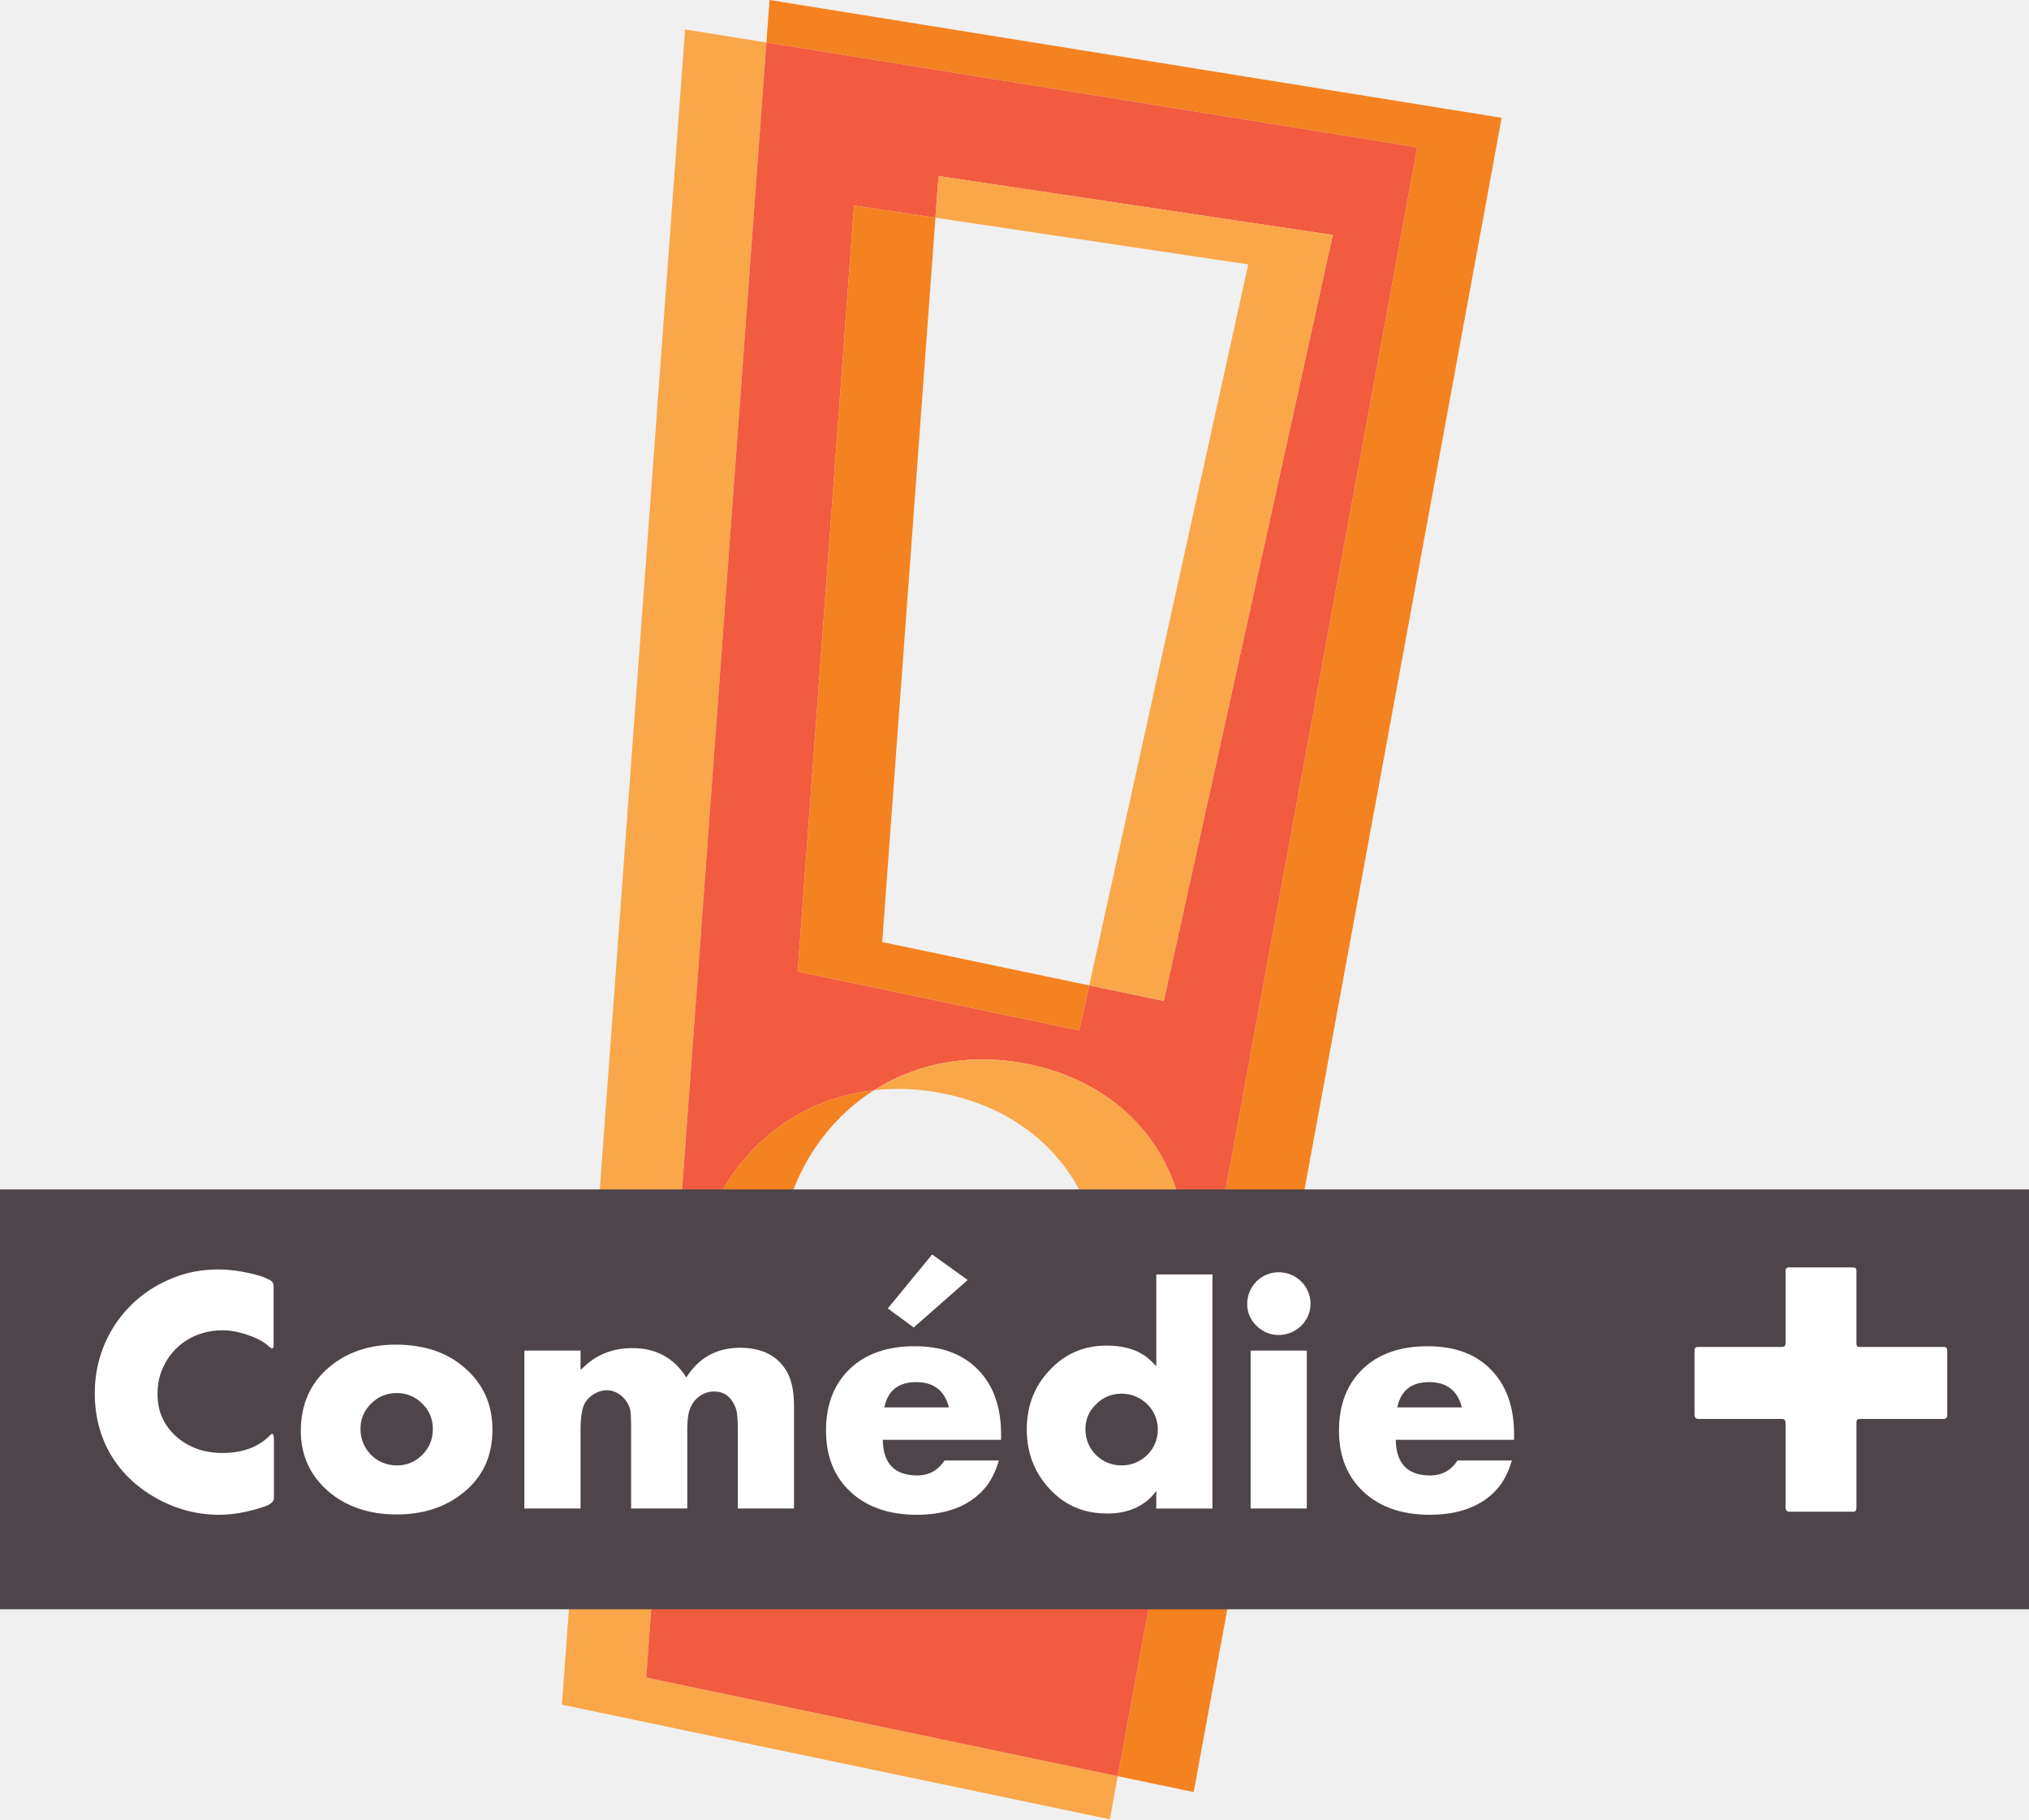
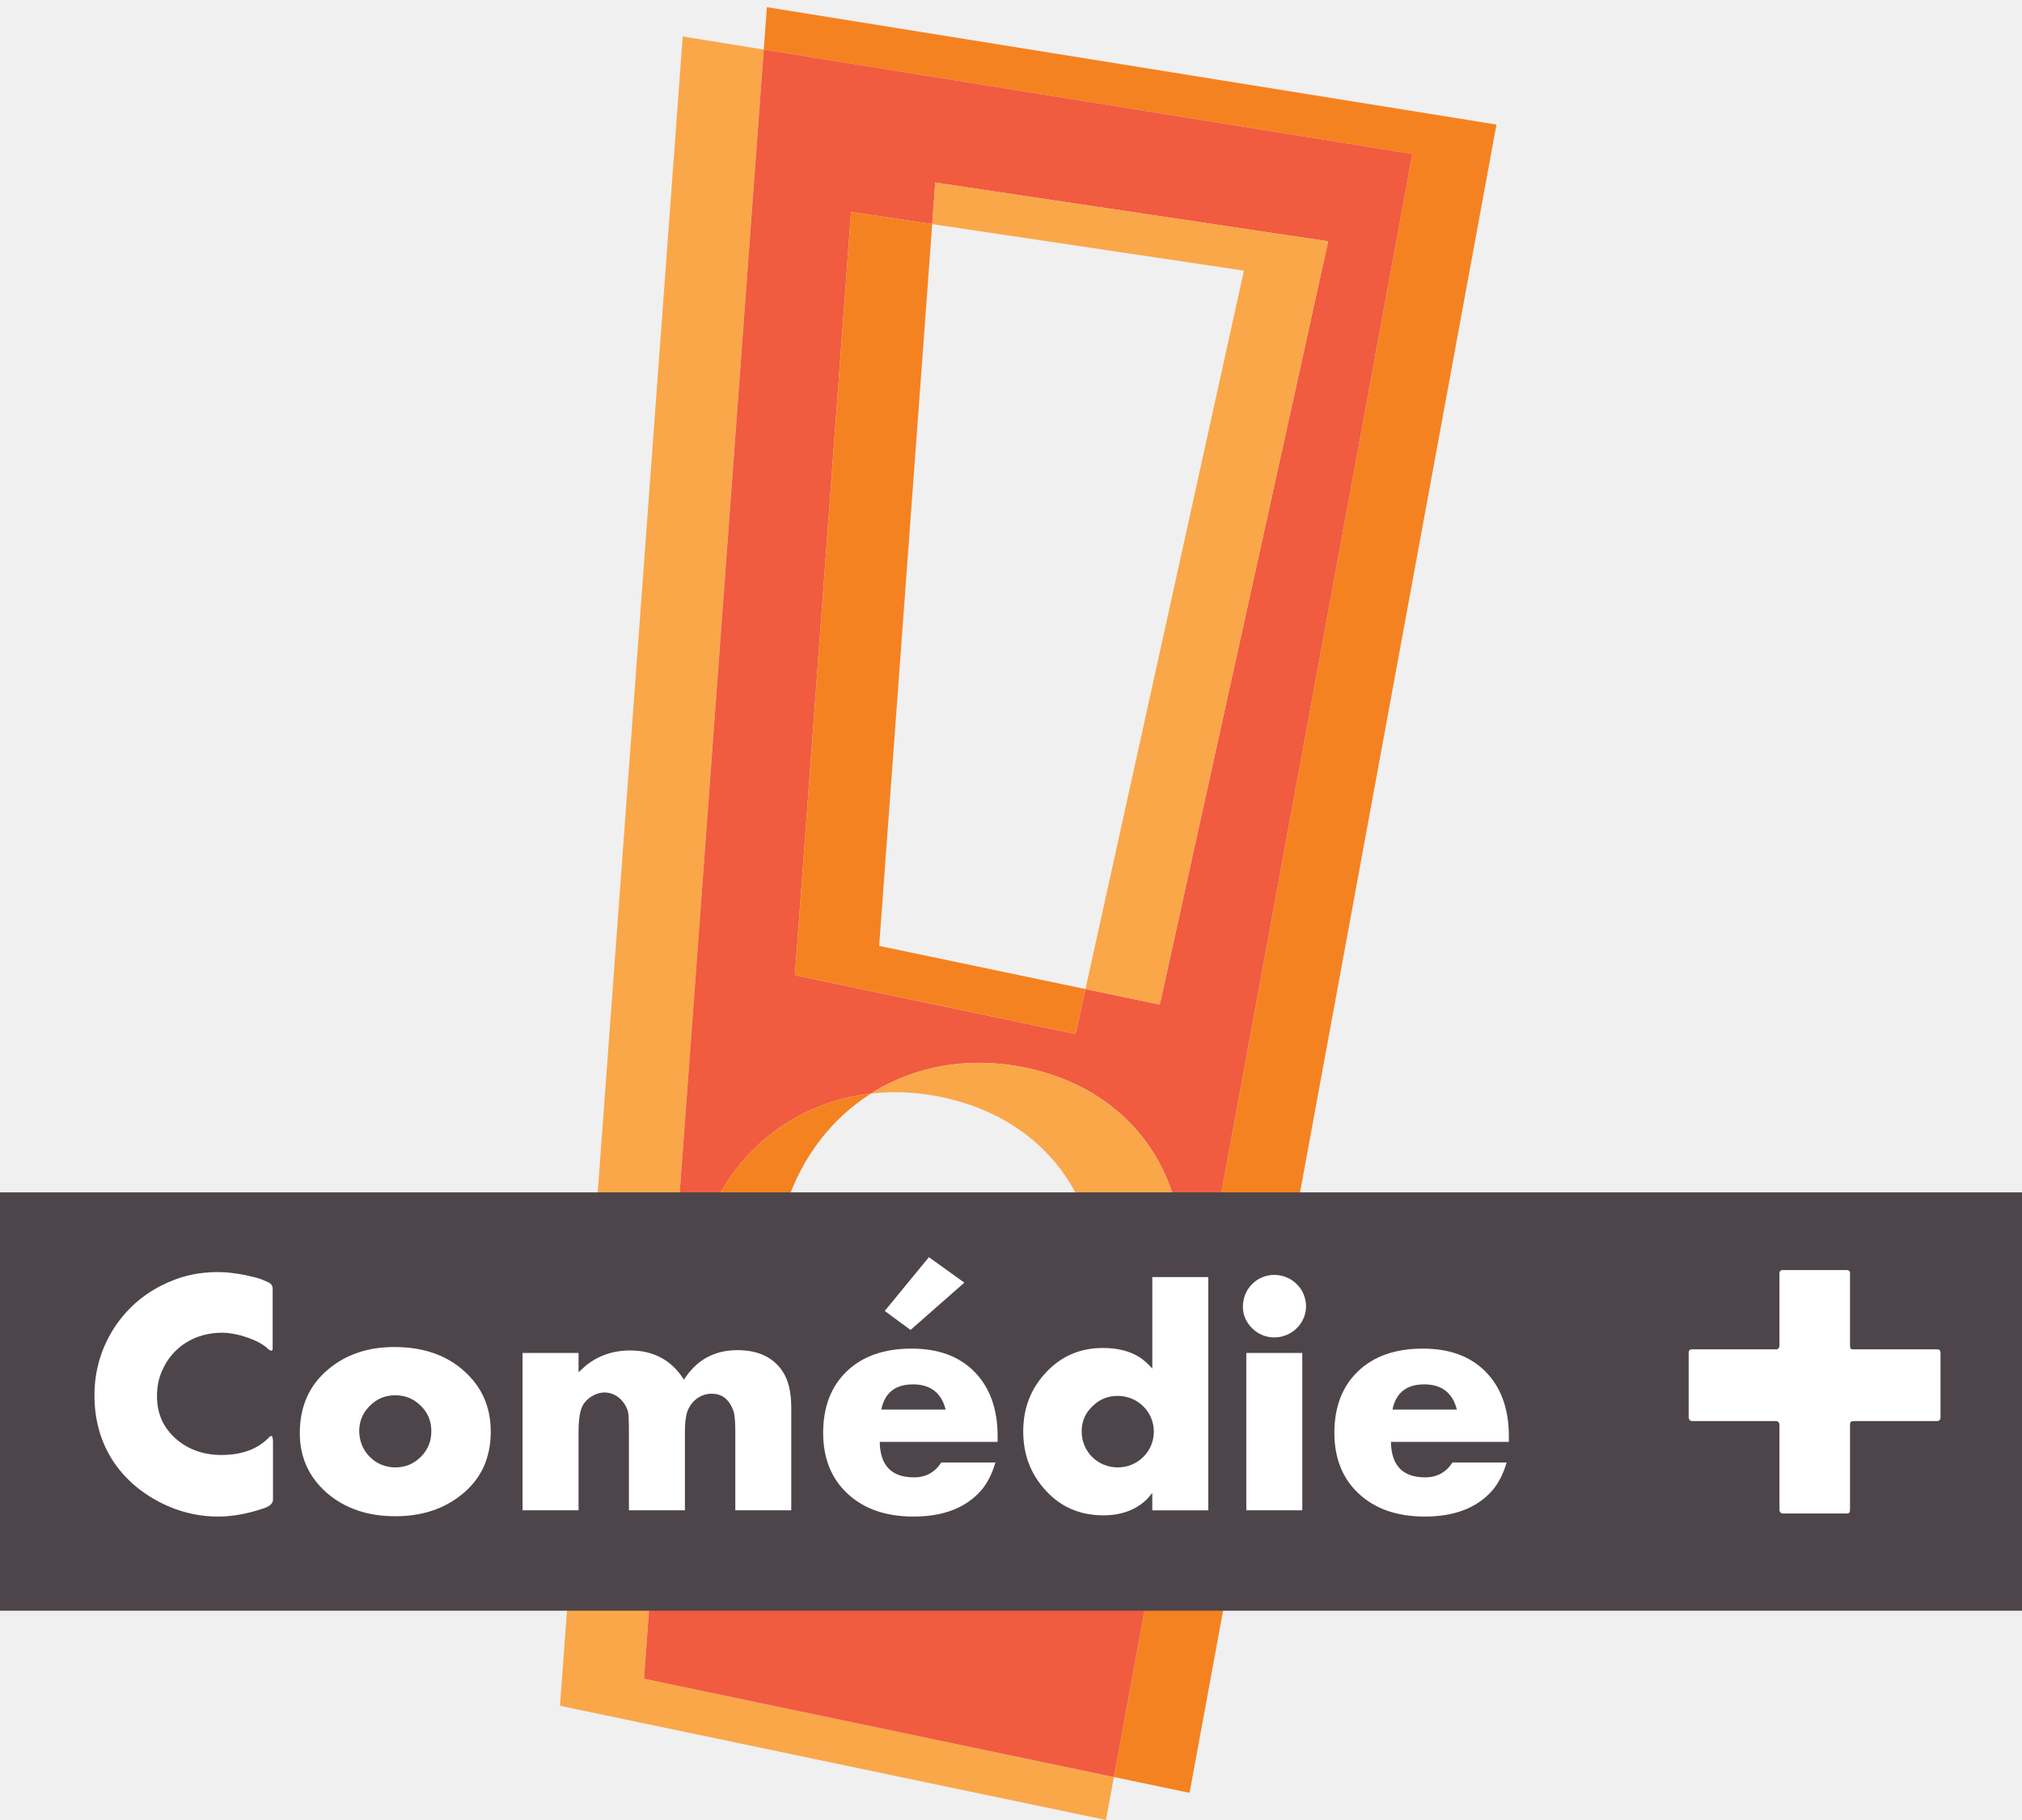
- <svg xmlns="http://www.w3.org/2000/svg" version="1.1" id="Calque_1" x="0px" y="0px" width="197.313px" height="176.882px" viewBox="0 0 197.313 176.882" style="enable-background:new 0 0 197.313 176.882;" xml:space="preserve">
-   <style type="text/css">
+ <svg xmlns="http://www.w3.org/2000/svg" version="1.1" id="Calque_1" x="0px" y="0px" width="50" height="45" viewBox="0 0 50 45" xml:space="preserve">
+   <defs id="defs3081" />
+   <style type="text/css" id="style3031">

	.st0{fill:#4D454A;}
	.st1{fill:#F15B40;}
	.st2{fill:#F58220;}
	.st3{fill:#FAA74A;}
	.st4{fill:#FFFFFF;}
	.st5{fill:none;}

</style>
-   <g>
-     <g>
-       <polygon class="st5" points="111.243,158.846 111.242,158.846 111.005,160.146   " />
-       <polygon class="st3" points="110.436,163.258 111.005,160.146 110.433,163.257   " />
+   <g id="g3033" transform="matrix(0.2534045,0,0,0.2534045,0,0.1773088)">
+     <g id="g3035">
+       <polygon class="st5" points="111.242,158.846 111.005,160.146 111.243,158.846 " id="polygon3037" style="fill:none" />
+       <polygon class="st3" points="111.005,160.146 110.433,163.257 110.436,163.258 " id="polygon3039" style="fill:#faa74a" />
    </g>
-     <g>
-       <polygon class="st2" points="74.834,0 74.53,4.134 137.82,14.321 108.699,172.689 116.082,174.234 146.031,11.453   " />
-       <polygon class="st3" points="74.53,4.134 66.621,2.861 54.645,165.738 107.928,176.882 108.699,172.689 62.842,163.099   " />
-       <path class="st1" d="M74.53,4.134L62.842,163.099l45.857,9.591L137.82,14.321L74.53,4.134z M83.05,19.981l7.917,1.186l0.298-4.05    l38.339,5.729l-16.431,74.474l-3.409-0.716l-3.84-0.799l-0.967,4.379l-24.265-5.076l-3.118-0.653L83.05,19.981z M115.123,125.615    c-0.801,5.49-3.158,9.998-6.544,13.147c-2.92,2.712-6.603,4.405-10.724,4.819c-3.817,2.482-8.539,3.517-13.659,2.691    c-5.789-0.927-10.423-3.828-13.351-7.977c-2.813-3.983-4.055-9.105-3.231-14.728c1.43-9.779,8.432-16.564,17.373-17.567    c2.595-1.642,5.589-2.666,8.831-2.928c1.675-0.139,3.418-0.075,5.208,0.211c2.584,0.413,4.917,1.214,6.961,2.337    C112.844,109.378,116.418,116.77,115.123,125.615z" />
-       <polygon class="st3" points="120.235,30.924 105.924,95.805 109.764,96.604 113.173,97.319 129.604,22.846 91.265,17.117     90.967,21.167 121.388,25.708   " />
-       <polygon class="st2" points="104.957,100.184 105.924,95.805 85.792,91.593 90.576,26.492 90.967,21.167 83.05,19.981     77.574,94.454 80.692,95.107   " />
-       <path class="st2" d="M92.411,143.413c-11.349-1.818-18.264-11.23-16.582-22.711c0.203-1.37,0.515-2.683,0.925-3.929    c1.536-4.652,4.454-8.376,8.233-10.771c-8.941,1.003-15.943,7.788-17.373,17.567c-0.823,5.622,0.419,10.744,3.231,14.728    c2.928,4.148,7.562,7.05,13.351,7.977c5.12,0.825,9.842-0.209,13.659-2.691C96.112,143.763,94.292,143.717,92.411,143.413z" />
-       <path class="st3" d="M105.987,105.622c-2.044-1.123-4.377-1.924-6.961-2.337c-1.79-0.286-3.533-0.35-5.208-0.211    c-3.242,0.262-6.236,1.286-8.831,2.928c1.867-0.21,3.82-0.174,5.826,0.149c8.095,1.295,13.747,6.343,15.653,13.349    c0.74,2.729,0.914,5.76,0.443,8.976c-0.989,6.762-4.333,12.044-9.055,15.106c4.121-0.414,7.804-2.107,10.724-4.819    c3.386-3.149,5.743-7.657,6.544-13.147C116.418,116.77,112.844,109.378,105.987,105.622z" />
+     <g id="g3041">
+       <polygon class="st2" points="74.53,4.134 137.82,14.321 108.699,172.689 116.082,174.234 146.031,11.453 74.834,0 " id="polygon3043" style="fill:#f58220" />
+       <polygon class="st3" points="66.621,2.861 54.645,165.738 107.928,176.882 108.699,172.689 62.842,163.099 74.53,4.134 " id="polygon3045" style="fill:#faa74a" />
+       <path class="st1" d="M 74.53,4.134 62.842,163.099 108.699,172.69 137.82,14.321 74.53,4.134 z m 8.52,15.847 7.917,1.186 0.298,-4.05 38.339,5.729 -16.431,74.474 -3.409,-0.716 -3.84,-0.799 -0.967,4.379 -24.265,-5.076 -3.118,-0.653 5.476,-74.474 z m 32.073,105.634 c -0.801,5.49 -3.158,9.998 -6.544,13.147 -2.92,2.712 -6.603,4.405 -10.724,4.819 -3.817,2.482 -8.539,3.517 -13.659,2.691 -5.789,-0.927 -10.423,-3.828 -13.351,-7.977 -2.813,-3.983 -4.055,-9.105 -3.231,-14.728 1.43,-9.779 8.432,-16.564 17.373,-17.567 2.595,-1.642 5.589,-2.666 8.831,-2.928 1.675,-0.139 3.418,-0.075 5.208,0.211 2.584,0.413 4.917,1.214 6.961,2.337 6.857,3.758 10.431,11.15 9.136,19.995 z" id="path3047" style="fill:#f15b40" />
+       <polygon class="st3" points="121.388,25.708 120.235,30.924 105.924,95.805 109.764,96.604 113.173,97.319 129.604,22.846 91.265,17.117 90.967,21.167 " id="polygon3049" style="fill:#faa74a" />
+       <polygon class="st2" points="80.692,95.107 104.957,100.184 105.924,95.805 85.792,91.593 90.576,26.492 90.967,21.167 83.05,19.981 77.574,94.454 " id="polygon3051" style="fill:#f58220" />
+       <path class="st2" d="m 92.411,143.413 c -11.349,-1.818 -18.264,-11.23 -16.582,-22.711 0.203,-1.37 0.515,-2.683 0.925,-3.929 1.536,-4.652 4.454,-8.376 8.233,-10.771 -8.941,1.003 -15.943,7.788 -17.373,17.567 -0.823,5.622 0.419,10.744 3.231,14.728 2.928,4.148 7.562,7.05 13.351,7.977 5.12,0.825 9.842,-0.209 13.659,-2.691 -1.743,0.18 -3.563,0.134 -5.444,-0.17 z" id="path3053" style="fill:#f58220" />
+       <path class="st3" d="m 105.987,105.622 c -2.044,-1.123 -4.377,-1.924 -6.961,-2.337 -1.79,-0.286 -3.533,-0.35 -5.208,-0.211 -3.242,0.262 -6.236,1.286 -8.831,2.928 1.867,-0.21 3.82,-0.174 5.826,0.149 8.095,1.295 13.747,6.343 15.653,13.349 0.74,2.729 0.914,5.76 0.443,8.976 -0.989,6.762 -4.333,12.044 -9.055,15.106 4.121,-0.414 7.804,-2.107 10.724,-4.819 3.386,-3.149 5.743,-7.657 6.544,-13.147 1.296,-8.846 -2.278,-16.238 -9.135,-19.994 z" id="path3055" style="fill:#faa74a" />
    </g>
-     <g>
-       <rect y="115.643" class="st0" width="197.313" height="40.819" />
-       <g>
-         <path class="st4" d="M26.637,145.635c0,0.335-0.273,0.607-0.852,0.82c-1.607,0.546-3.094,0.82-4.49,0.82     c-2.096,0-4.098-0.518-6.037-1.579c-3.887-2.154-6.041-5.767-6.041-10.229c0-2.459,0.668-4.671,1.971-6.675     c1.336-2.003,3.127-3.491,5.373-4.433c1.455-0.638,3.004-0.938,4.674-0.938c1.121,0,2.336,0.18,3.641,0.513     c0.395,0.092,0.697,0.214,0.971,0.333l0.336,0.154c0.271,0.12,0.424,0.333,0.424,0.605v5.859c0,0.15-0.061,0.211-0.152,0.211     c-0.031,0-0.121-0.061-0.271-0.152c-0.455-0.454-1.125-0.817-2.004-1.122c-0.939-0.333-1.791-0.485-2.52-0.485     c-2.643,0-4.854,1.395-5.855,3.733c-0.334,0.758-0.486,1.578-0.486,2.459c0,1.729,0.637,3.123,1.912,4.216     c1.184,1.001,2.639,1.52,4.369,1.52c1.973,0,3.492-0.547,4.611-1.672c0.092-0.122,0.184-0.181,0.244-0.181     c0.121,0,0.184,0.181,0.184,0.576V145.635z" />
-         <path class="st4" d="M45.066,145.119c-1.76,1.428-3.914,2.124-6.494,2.124c-2.699,0-4.916-0.76-6.678-2.276     c-1.758-1.547-2.639-3.489-2.639-5.827c0-2.58,0.91-4.672,2.762-6.22c1.729-1.458,3.883-2.187,6.463-2.187     c2.764,0,5.039,0.759,6.77,2.309c1.758,1.547,2.639,3.518,2.639,5.948C47.889,141.568,46.949,143.603,45.066,145.119z      M41.063,136.468c-0.701-0.695-1.52-1.027-2.49-1.027s-1.791,0.332-2.488,1.027c-0.699,0.701-1.031,1.521-1.031,2.459     c0,1.977,1.549,3.551,3.52,3.551c0.971,0,1.789-0.332,2.49-1.028c0.695-0.701,1.027-1.52,1.027-2.49     C42.09,137.956,41.758,137.139,41.063,136.468z" />
-         <path class="st4" d="M71.754,146.666v-7.585c0-1.063-0.064-1.729-0.156-2.034c-0.453-1.305-1.211-1.759-2.152-1.759     c-1.334,0-2.367,1.061-2.518,2.363c-0.064,0.366-0.092,0.851-0.092,1.43v7.585h-5.463v-7.585c0-1.125-0.031-1.793-0.092-2.064     c-0.336-1.061-1.215-1.851-2.307-1.851c-0.818,0-1.76,0.576-2.125,1.302c-0.271,0.519-0.393,1.397-0.393,2.613v7.585h-5.463     v-15.354h5.463v1.879c0.15-0.119,0.363-0.332,0.666-0.606c1.215-1.001,2.672-1.517,4.369-1.517c2.277,0,4.039,0.939,5.252,2.853     c1.213-1.913,2.941-2.883,5.221-2.883c2.031,0,3.488,0.698,4.398,2.063c0.578,0.852,0.852,2.035,0.852,3.581v9.984H71.754z" />
-         <path class="st4" d="M85.848,139.99c0.031,2.305,1.154,3.46,3.34,3.46c1.152,0,2.031-0.484,2.668-1.455h5.281     c-0.334,1.15-0.818,2.063-1.395,2.73c-1.486,1.699-3.703,2.55-6.586,2.55c-2.67,0-4.824-0.729-6.432-2.217     c-1.611-1.488-2.398-3.49-2.398-5.949c0-2.518,0.76-4.521,2.307-6.009c1.547-1.483,3.67-2.213,6.309-2.213     c2.643,0,4.676,0.757,6.162,2.276c1.486,1.517,2.246,3.608,2.246,6.25v0.576H85.848z M92.281,136.834     c-0.426-1.638-1.484-2.458-3.184-2.458c-1.73,0-2.764,0.82-3.098,2.458H92.281z M88.854,129.066l-2.52-1.852l4.311-5.249     l3.459,2.485L88.854,129.066z" />
-         <path class="st4" d="M112.443,146.666v-1.699c-0.271,0.333-0.455,0.546-0.576,0.668c-1.063,1.003-2.459,1.519-4.189,1.519     c-2.275,0-4.127-0.789-5.613-2.399c-1.488-1.608-2.215-3.519-2.215-5.795c0-2.245,0.727-4.156,2.215-5.736     c1.486-1.605,3.338-2.398,5.555-2.398c1.455,0,2.668,0.305,3.641,0.942c0.332,0.214,0.729,0.577,1.184,1.062v-8.923h5.463v22.761     H112.443z M109.074,135.501c-0.973,0-1.793,0.333-2.488,1.03c-0.699,0.666-1.033,1.486-1.033,2.428     c0,1.972,1.549,3.519,3.521,3.519c1.941,0,3.521-1.547,3.521-3.487C112.596,137.047,111.016,135.501,109.074,135.501z" />
-         <path class="st4" d="M124.35,129.796c-0.818,0-1.547-0.305-2.154-0.884c-0.607-0.604-0.91-1.303-0.91-2.122     c0-1.729,1.367-3.096,3.064-3.096c1.699,0,3.096,1.366,3.096,3.063C127.445,128.457,126.02,129.796,124.35,129.796z      M121.619,146.666v-15.354h5.463v15.354H121.619z" />
-         <path class="st4" d="M135.734,139.99c0.031,2.305,1.152,3.46,3.338,3.46c1.154,0,2.035-0.484,2.67-1.455h5.281     c-0.334,1.15-0.818,2.063-1.398,2.73c-1.482,1.699-3.699,2.55-6.582,2.55c-2.67,0-4.824-0.729-6.432-2.217     c-1.611-1.488-2.398-3.49-2.398-5.949c0-2.518,0.76-4.521,2.305-6.009c1.547-1.483,3.672-2.213,6.311-2.213     c2.643,0,4.676,0.757,6.162,2.276c1.486,1.517,2.246,3.608,2.246,6.25v0.576H135.734z M142.166,136.834     c-0.424-1.638-1.482-2.458-3.186-2.458c-1.729,0-2.76,0.82-3.096,2.458H142.166z" />
+     <g id="g3057">
+       <rect y="115.643" class="st0" width="197.313" height="40.819" id="rect3059" x="0" style="fill:#4d454a" />
+       <g id="g3061">
+         <path class="st4" d="m 26.637,145.635 c 0,0.335 -0.273,0.607 -0.852,0.82 -1.607,0.546 -3.094,0.82 -4.49,0.82 -2.096,0 -4.098,-0.518 -6.037,-1.579 -3.887,-2.154 -6.041,-5.767 -6.041,-10.229 0,-2.459 0.668,-4.671 1.971,-6.675 1.336,-2.003 3.127,-3.491 5.373,-4.433 1.455,-0.638 3.004,-0.938 4.674,-0.938 1.121,0 2.336,0.18 3.641,0.513 0.395,0.092 0.697,0.214 0.971,0.333 l 0.336,0.154 c 0.271,0.12 0.424,0.333 0.424,0.605 v 5.859 c 0,0.15 -0.061,0.211 -0.152,0.211 -0.031,0 -0.121,-0.061 -0.271,-0.152 -0.455,-0.454 -1.125,-0.817 -2.004,-1.122 -0.939,-0.333 -1.791,-0.485 -2.52,-0.485 -2.643,0 -4.854,1.395 -5.855,3.733 -0.334,0.758 -0.486,1.578 -0.486,2.459 0,1.729 0.637,3.123 1.912,4.216 1.184,1.001 2.639,1.52 4.369,1.52 1.973,0 3.492,-0.547 4.611,-1.672 0.092,-0.122 0.184,-0.181 0.244,-0.181 0.121,0 0.184,0.181 0.184,0.576 v 5.647 z" id="path3063" style="fill:#ffffff" />
+         <path class="st4" d="m 45.066,145.119 c -1.76,1.428 -3.914,2.124 -6.494,2.124 -2.699,0 -4.916,-0.76 -6.678,-2.276 -1.758,-1.547 -2.639,-3.489 -2.639,-5.827 0,-2.58 0.91,-4.672 2.762,-6.22 1.729,-1.458 3.883,-2.187 6.463,-2.187 2.764,0 5.039,0.759 6.77,2.309 1.758,1.547 2.639,3.518 2.639,5.948 0,2.578 -0.94,4.613 -2.823,6.129 z m -4.003,-8.651 c -0.701,-0.695 -1.52,-1.027 -2.49,-1.027 -0.97,0 -1.791,0.332 -2.488,1.027 -0.699,0.701 -1.031,1.521 -1.031,2.459 0,1.977 1.549,3.551 3.52,3.551 0.971,0 1.789,-0.332 2.49,-1.028 0.695,-0.701 1.027,-1.52 1.027,-2.49 -10e-4,-1.004 -0.333,-1.821 -1.028,-2.492 z" id="path3065" style="fill:#ffffff" />
+         <path class="st4" d="m 71.754,146.666 v -7.585 c 0,-1.063 -0.064,-1.729 -0.156,-2.034 -0.453,-1.305 -1.211,-1.759 -2.152,-1.759 -1.334,0 -2.367,1.061 -2.518,2.363 -0.064,0.366 -0.092,0.851 -0.092,1.43 v 7.585 h -5.463 v -7.585 c 0,-1.125 -0.031,-1.793 -0.092,-2.064 -0.336,-1.061 -1.215,-1.851 -2.307,-1.851 -0.818,0 -1.76,0.576 -2.125,1.302 -0.271,0.519 -0.393,1.397 -0.393,2.613 v 7.585 h -5.463 v -15.354 h 5.463 v 1.879 c 0.15,-0.119 0.363,-0.332 0.666,-0.606 1.215,-1.001 2.672,-1.517 4.369,-1.517 2.277,0 4.039,0.939 5.252,2.853 1.213,-1.913 2.941,-2.883 5.221,-2.883 2.031,0 3.488,0.698 4.398,2.063 0.578,0.852 0.852,2.035 0.852,3.581 v 9.984 h -5.46 z" id="path3067" style="fill:#ffffff" />
+         <path class="st4" d="m 85.848,139.99 c 0.031,2.305 1.154,3.46 3.34,3.46 1.152,0 2.031,-0.484 2.668,-1.455 h 5.281 c -0.334,1.15 -0.818,2.063 -1.395,2.73 -1.486,1.699 -3.703,2.55 -6.586,2.55 -2.67,0 -4.824,-0.729 -6.432,-2.217 -1.611,-1.488 -2.398,-3.49 -2.398,-5.949 0,-2.518 0.76,-4.521 2.307,-6.009 1.547,-1.483 3.67,-2.213 6.309,-2.213 2.643,0 4.676,0.757 6.162,2.276 1.486,1.517 2.246,3.608 2.246,6.25 v 0.576 H 85.848 z m 6.433,-3.156 c -0.426,-1.638 -1.484,-2.458 -3.184,-2.458 -1.73,0 -2.764,0.82 -3.098,2.458 h 6.282 z m -3.427,-7.768 -2.52,-1.852 4.311,-5.249 3.459,2.485 -5.25,4.616 z" id="path3069" style="fill:#ffffff" />
+         <path class="st4" d="m 112.443,146.666 v -1.699 c -0.271,0.333 -0.455,0.546 -0.576,0.668 -1.063,1.003 -2.459,1.519 -4.189,1.519 -2.275,0 -4.127,-0.789 -5.613,-2.399 -1.488,-1.608 -2.215,-3.519 -2.215,-5.795 0,-2.245 0.727,-4.156 2.215,-5.736 1.486,-1.605 3.338,-2.398 5.555,-2.398 1.455,0 2.668,0.305 3.641,0.942 0.332,0.214 0.729,0.577 1.184,1.062 v -8.923 h 5.463 v 22.761 h -5.465 z m -3.369,-11.165 c -0.973,0 -1.793,0.333 -2.488,1.03 -0.699,0.666 -1.033,1.486 -1.033,2.428 0,1.972 1.549,3.519 3.521,3.519 1.941,0 3.521,-1.547 3.521,-3.487 0.001,-1.944 -1.579,-3.49 -3.521,-3.49 z" id="path3071" style="fill:#ffffff" />
+         <path class="st4" d="m 124.35,129.796 c -0.818,0 -1.547,-0.305 -2.154,-0.884 -0.607,-0.604 -0.91,-1.303 -0.91,-2.122 0,-1.729 1.367,-3.096 3.064,-3.096 1.699,0 3.096,1.366 3.096,3.063 -0.001,1.7 -1.426,3.039 -3.096,3.039 z m -2.731,16.87 v -15.354 h 5.463 v 15.354 h -5.463 z" id="path3073" style="fill:#ffffff" />
+         <path class="st4" d="m 135.734,139.99 c 0.031,2.305 1.152,3.46 3.338,3.46 1.154,0 2.035,-0.484 2.67,-1.455 h 5.281 c -0.334,1.15 -0.818,2.063 -1.398,2.73 -1.482,1.699 -3.699,2.55 -6.582,2.55 -2.67,0 -4.824,-0.729 -6.432,-2.217 -1.611,-1.488 -2.398,-3.49 -2.398,-5.949 0,-2.518 0.76,-4.521 2.305,-6.009 1.547,-1.483 3.672,-2.213 6.311,-2.213 2.643,0 4.676,0.757 6.162,2.276 1.486,1.517 2.246,3.608 2.246,6.25 v 0.576 h -11.503 z m 6.432,-3.156 c -0.424,-1.638 -1.482,-2.458 -3.186,-2.458 -1.729,0 -2.76,0.82 -3.096,2.458 h 6.282 z" id="path3075" style="fill:#ffffff" />
      </g>
-       <path class="st4" d="M180.531,138.353v8.191c0,0.308-0.061,0.431-0.305,0.431h-6.244c-0.211,0-0.338-0.155-0.338-0.369v-8.192    c0-0.335-0.117-0.456-0.393-0.456h-8.1c-0.244,0-0.365-0.152-0.365-0.426v-6.211c0-0.244,0.092-0.363,0.338-0.363h8.158    c0.244,0,0.361-0.121,0.361-0.397v-7.034c0-0.184,0.127-0.306,0.307-0.306h6.215c0.244,0,0.365,0.092,0.365,0.306v7.034    c0,0.332,0.063,0.397,0.336,0.397h8.164c0.24,0,0.332,0.119,0.332,0.394v6.242c0,0.212-0.119,0.364-0.332,0.364h-8.074    C180.623,137.957,180.531,138.021,180.531,138.353z" />
+       <path class="st4" d="m 180.531,138.353 v 8.191 c 0,0.308 -0.061,0.431 -0.305,0.431 h -6.244 c -0.211,0 -0.338,-0.155 -0.338,-0.369 v -8.192 c 0,-0.335 -0.117,-0.456 -0.393,-0.456 h -8.1 c -0.244,0 -0.365,-0.152 -0.365,-0.426 v -6.211 c 0,-0.244 0.092,-0.363 0.338,-0.363 h 8.158 c 0.244,0 0.361,-0.121 0.361,-0.397 v -7.034 c 0,-0.184 0.127,-0.306 0.307,-0.306 h 6.215 c 0.244,0 0.365,0.092 0.365,0.306 v 7.034 c 0,0.332 0.063,0.397 0.336,0.397 h 8.164 c 0.24,0 0.332,0.119 0.332,0.394 v 6.242 c 0,0.212 -0.119,0.364 -0.332,0.364 h -8.074 c -0.333,-0.001 -0.425,0.063 -0.425,0.395 z" id="path3077" style="fill:#ffffff" />
    </g>
  </g>
</svg>
